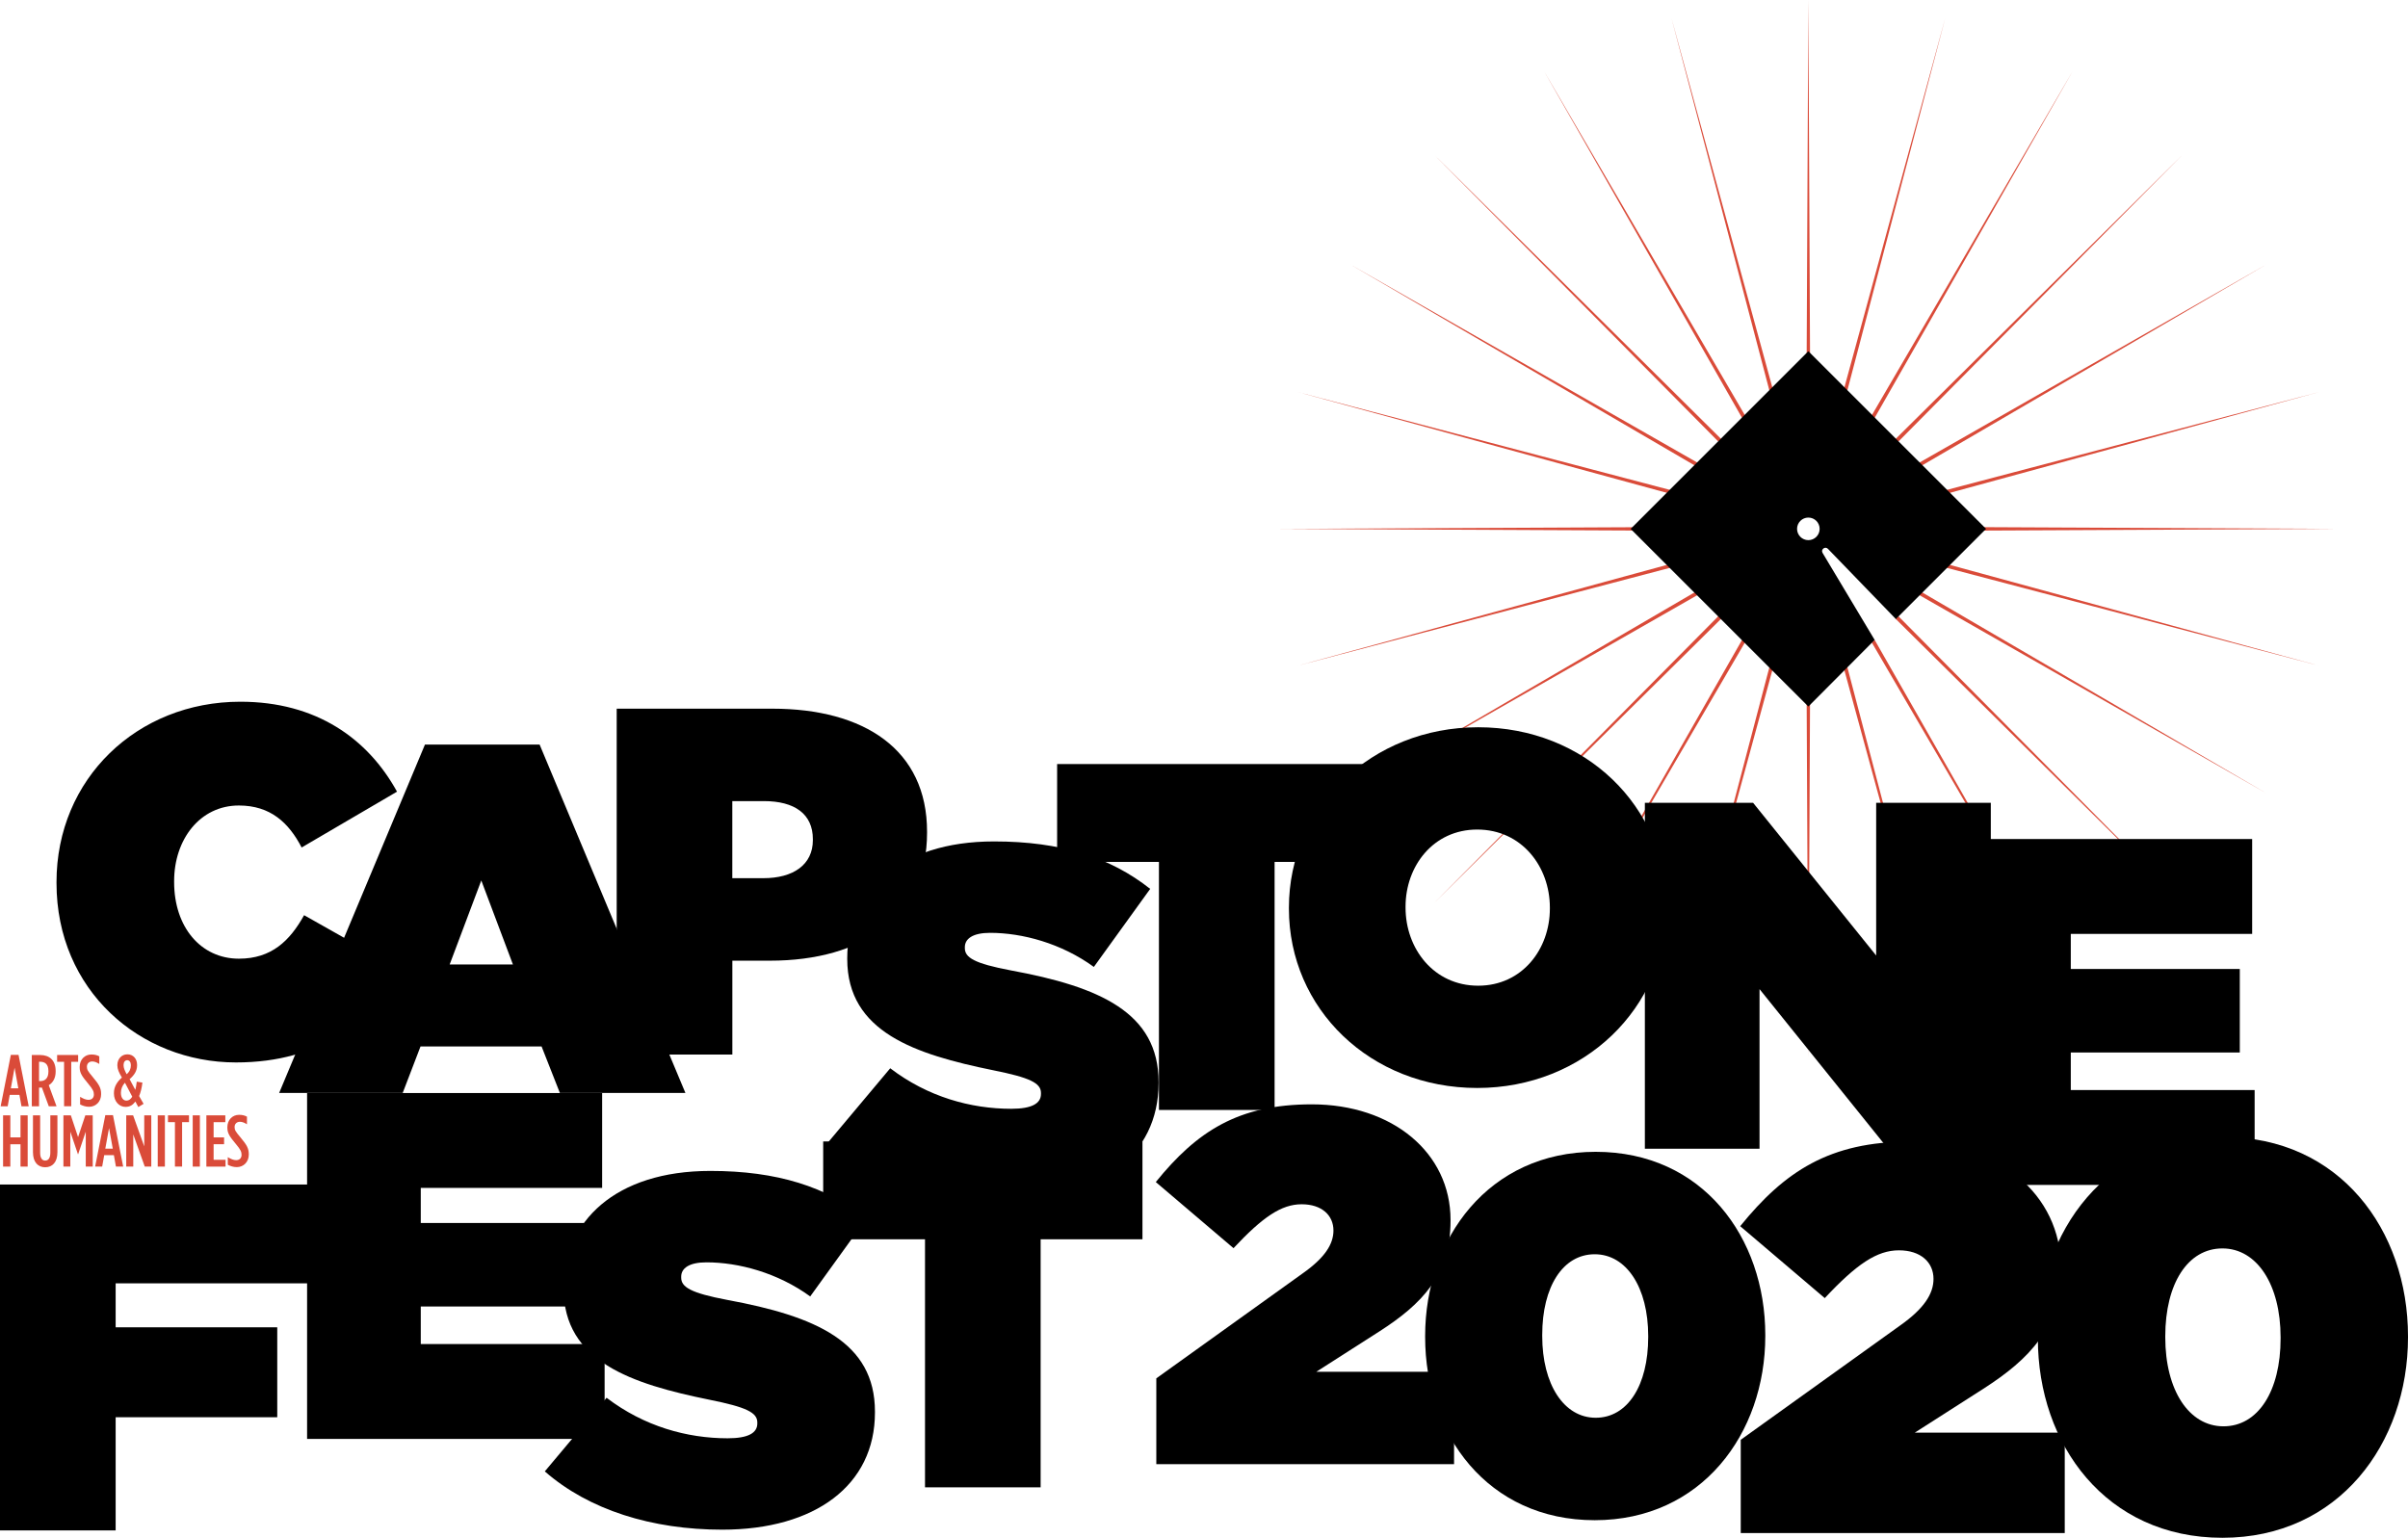
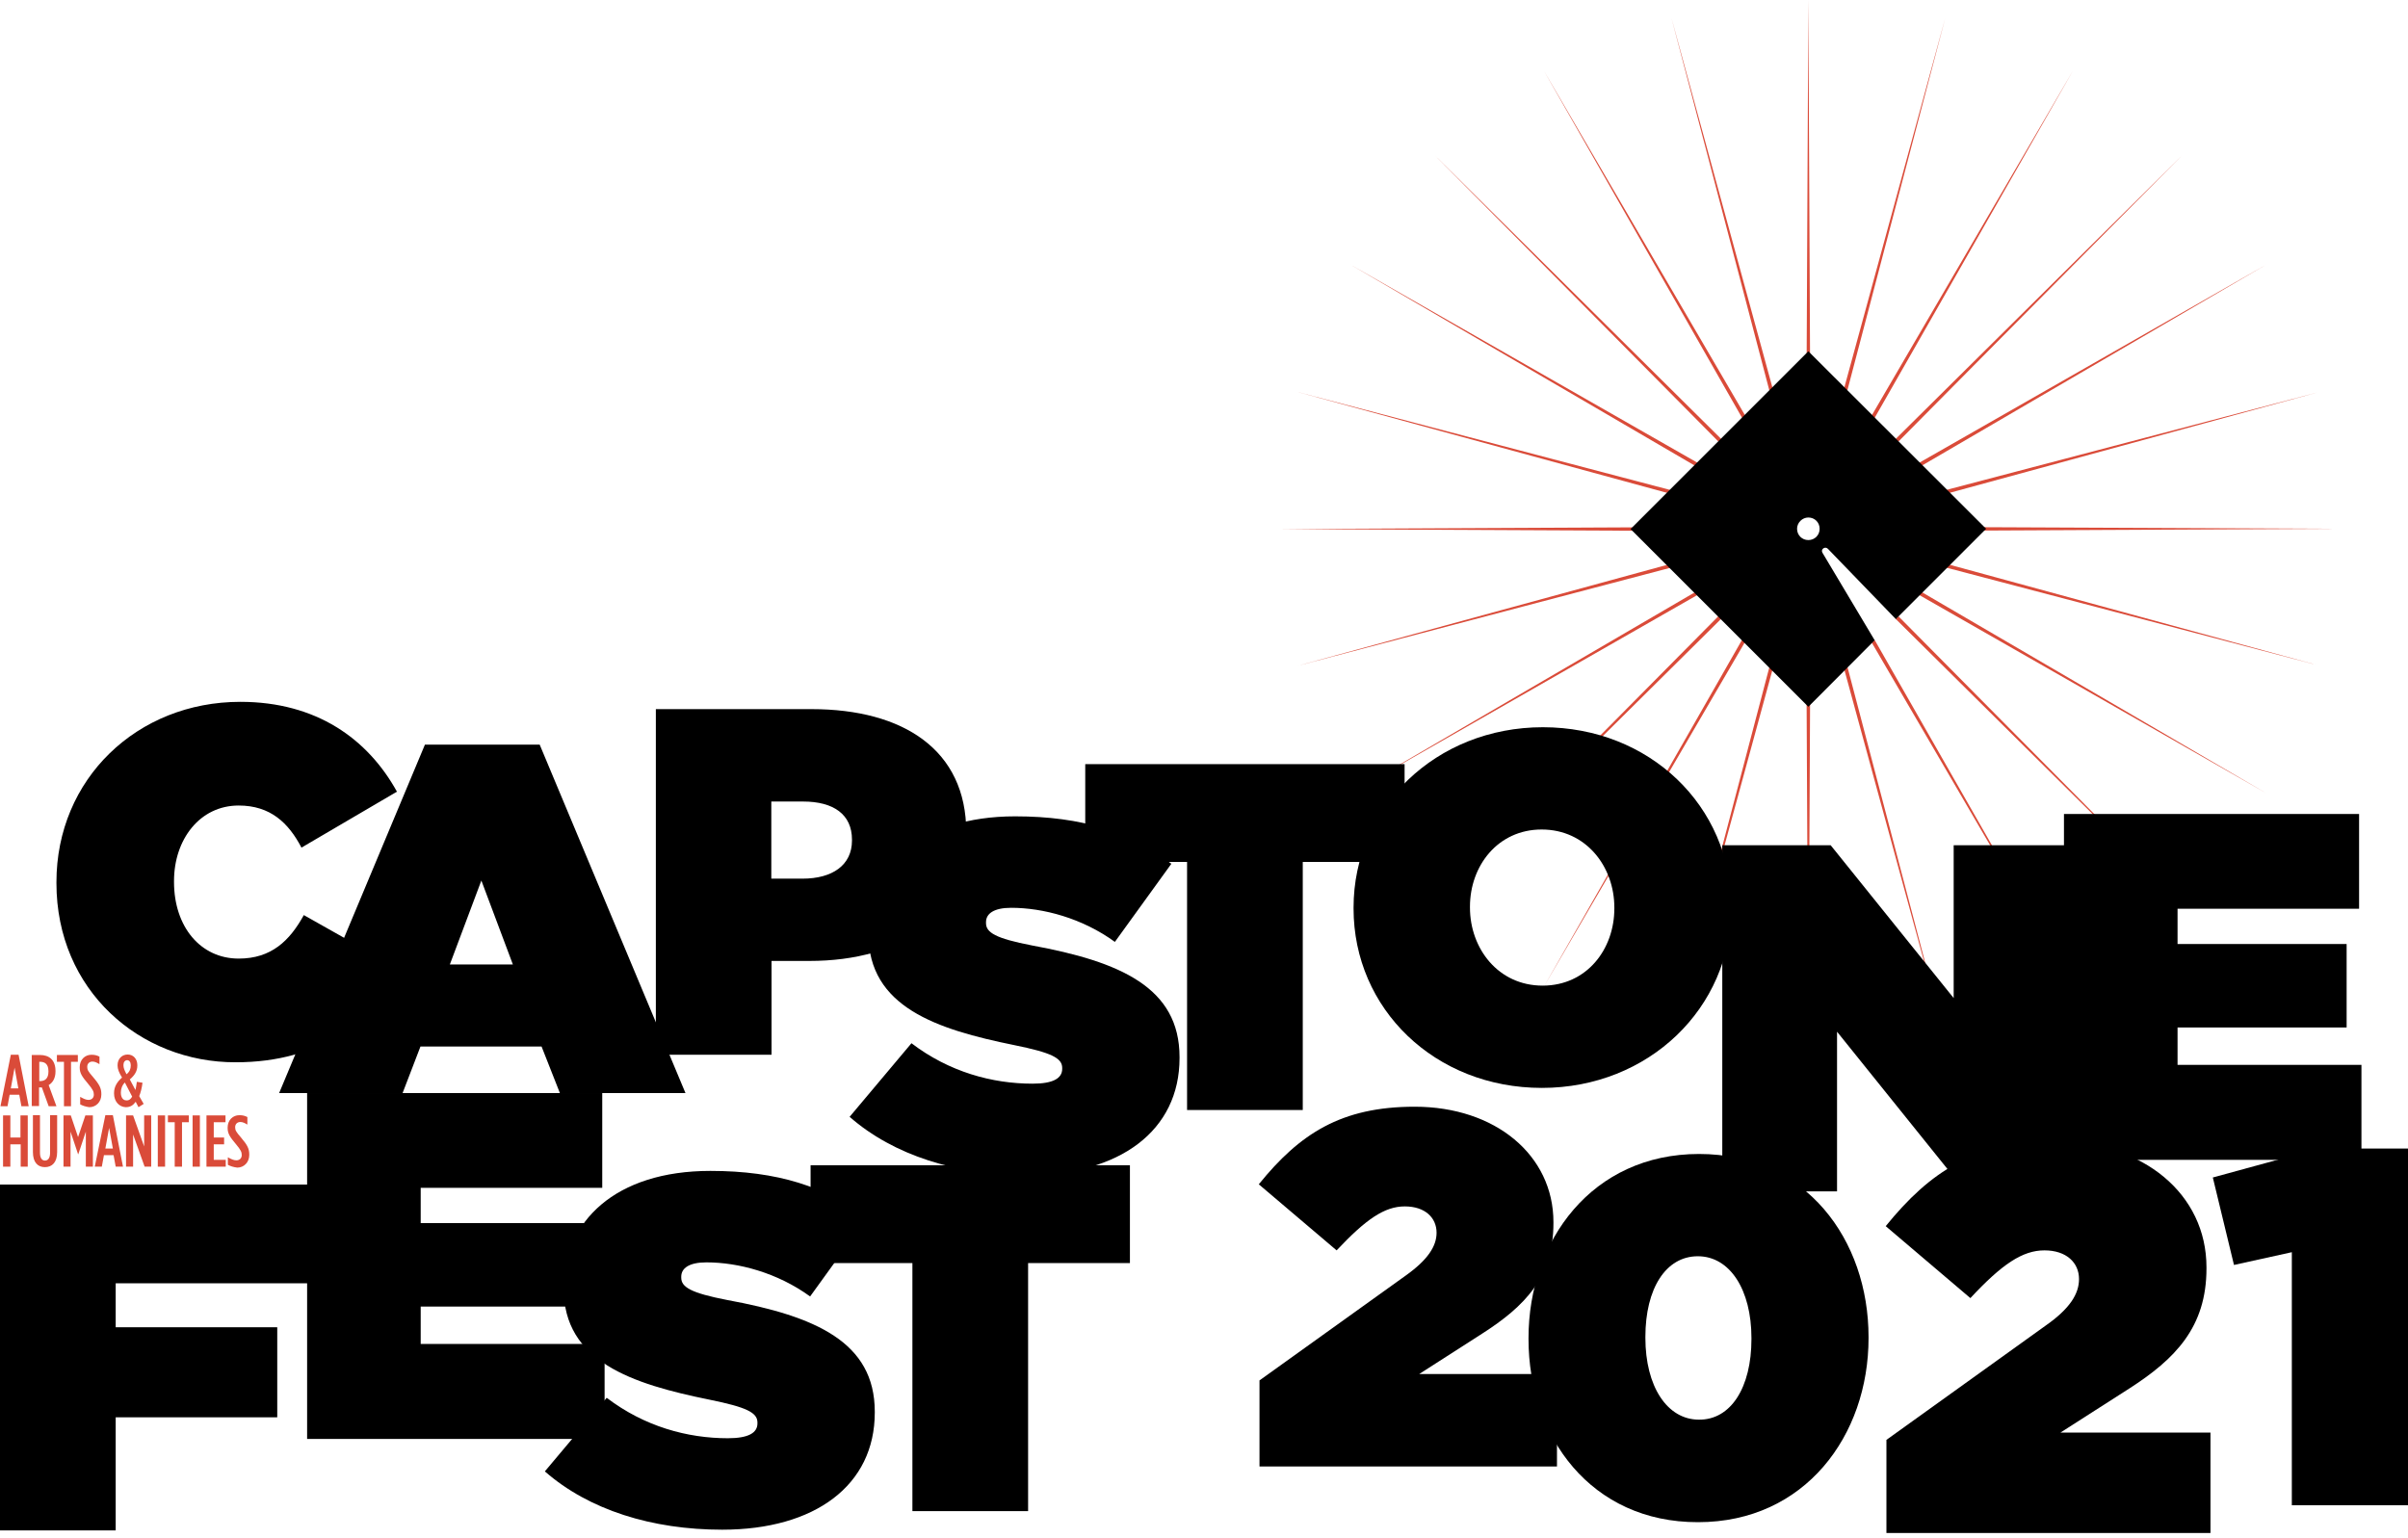
- <svg xmlns="http://www.w3.org/2000/svg" version="1.1" id="Layer_1" x="0px" y="0px" viewBox="0 0 1024 654.04" style="enable-background:new 0 0 1024 654.04;" xml:space="preserve">
+ <svg xmlns="http://www.w3.org/2000/svg" version="1.1" id="Layer_1" x="0px" y="0px" viewBox="0 0 1024 654" style="enable-background:new 0 0 1024 654;" xml:space="preserve">
  <style type="text/css">
	.st0{fill:#DA4B39;}
	.st1{enable-background:new    ;}
</style>
-   <path class="st0" d="M774.41,208.56l52.81-200.9l-54.99,201.42C772.95,208.85,773.68,208.68,774.41,208.56" />
-   <path class="st0" d="M766.27,210.89L710.78,7.66l53.52,203.58C764.95,211.08,765.61,210.96,766.27,210.89" />
-   <path class="st0" d="M762.56,211.79L656.53,30.14l104.2,182.47C761.33,212.3,761.94,212.02,762.56,211.79" />
-   <path class="st0" d="M759.06,213.59L609.95,65.88l147.49,148.89C757.96,214.35,758.5,213.96,759.06,213.59" />
-   <path class="st0" d="M755.84,216.19L574.2,112.47l180.24,105.2C754.89,217.16,755.35,216.66,755.84,216.19" />
-   <path class="st0" d="M768.3,210.91c0.56-0.35,1.13-0.67,1.7-0.95L769,0l-1,210.87C768.1,210.89,768.2,210.89,768.3,210.91" />
-   <path class="st0" d="M779.53,208.66L881.47,30.14L777.43,208.39C778.14,208.43,778.84,208.52,779.53,208.66" />
-   <path class="st0" d="M752.92,219.61l-201.19-52.89l200.05,54.62C752.14,220.75,752.52,220.17,752.92,219.61" />
-   <path class="st0" d="M789.87,220.34l196.4-53.62l-196.76,51.72C789.67,219.05,789.79,219.68,789.87,220.34" />
-   <path class="st0" d="M784.49,210.81L928.06,65.88l-145.27,143.9C783.38,210.08,783.95,210.43,784.49,210.81" />
-   <path class="st0" d="M788.17,214.98L963.8,112.47l-176.69,100.9C787.5,213.87,787.85,214.41,788.17,214.98" />
-   <path class="st0" d="M789.97,223.97c-0.05,0.66-0.13,1.3-0.25,1.93l204.22-0.97L789.97,223.97z" />
-   <path class="st0" d="M797.2,272.17c-0.35,0.4-0.78,0.74-1.29,0.98l85.56,146.59L797.2,272.17z" />
-   <path class="st0" d="M807.29,262.08c-0.35,0.41-0.79,0.75-1.31,0.99l122.07,120.92L807.29,262.08z" />
-   <path class="st0" d="M773.17,244.23l54.06,197.98l-51.09-194.36C775.16,246.64,774.17,245.43,773.17,244.23" />
-   <path class="st0" d="M792.43,238.24c3.83,2.09,8.14,3.66,10.46,7.27L963.8,337.4L791.98,237.12  C792.14,237.49,792.3,237.86,792.43,238.24" />
-   <path class="st0" d="M788,231.03l198.27,52.12l-197.48-53.92C788.56,229.85,788.29,230.45,788,231.03" />
-   <path class="st0" d="M768.03,244.96L769,449.87l0.97-205.27C769.35,244.76,768.7,244.87,768.03,244.96" />
-   <path class="st0" d="M748.71,235.55L574.2,337.4l175.23-100.06C749.14,236.77,748.9,236.18,748.71,235.55" />
-   <path class="st0" d="M750.39,223.96l-206.32,0.98l205.52,0.97C749.82,225.25,750.09,224.6,750.39,223.96" />
-   <path class="st0" d="M748.36,230.87c0.06-0.49,0.14-0.98,0.24-1.47l-196.86,53.75l196.58-51.68  C748.32,231.28,748.33,231.08,748.36,230.87" />
-   <path class="st0" d="M762.63,244.99l-51.85,197.22l53.81-197.08C763.94,245.11,763.29,245.06,762.63,244.99" />
-   <path class="st0" d="M751.98,240.6L609.95,383.99l143.55-142.2C752.96,241.43,752.46,241.03,751.98,240.6" />
-   <path class="st0" d="M757.09,243.65L656.53,419.74l102.41-175.46C758.32,244.09,757.69,243.89,757.09,243.65" />
-   <path d="M775.04,235.15c-0.86-1.46,1.08-2.95,2.27-1.74l28.91,29.88l38.36-38.36L769,149.37l-75.57,75.57L769,300.5l28.2-28.33  L775.04,235.15z M769,229.73c-2.65,0-4.8-2.15-4.8-4.8c0-2.65,2.15-4.8,4.8-4.8c2.65,0,4.8,2.15,4.8,4.8S771.65,229.73,769,229.73" />
-   <polygon points="0,503.79 132.31,503.79 132.31,545.82 49.18,545.82 49.18,564.52 117.9,564.52 117.9,602.77 49.18,602.77   49.18,650.9 0,650.9 " />
-   <polygon points="130.59,464.88 256.06,464.88 256.06,505.23 178.93,505.23 178.93,520.15 250.8,520.15 250.8,555.67 178.93,555.67   178.93,571.64 257.11,571.64 257.11,611.99 130.59,611.99 " />
-   <path d="M231.68,625.8l26.27-31.31c15.97,12.19,34.26,17.23,51.49,17.23c8.83,0,12.61-2.31,12.61-6.31v-0.42  c0-4.2-4.62-6.52-20.38-9.67c-33-6.72-62-16.18-62-47.29v-0.42c0-27.95,21.86-49.6,62.42-49.6c28.37,0,49.39,6.73,66.41,20.18  l-23.96,33.2c-13.87-10.09-30.47-14.5-44.14-14.5c-7.36,0-10.72,2.52-10.72,6.09v0.42c0,3.99,3.99,6.52,19.55,9.46  c37.62,6.94,62.84,17.86,62.84,47.5v0.42c0,30.89-25.43,49.81-64.94,49.81C277.28,650.6,250.38,642.19,231.68,625.8" />
-   <polygon points="393.36,527.08 350.06,527.08 350.06,485.47 485.83,485.47 485.83,527.08 442.53,527.08 442.53,632.58   393.36,632.58 " />
-   <path d="M24.03,375.58v-0.42c0-43.92,34.26-76.71,78.18-76.71c32.37,0,54.22,15.76,66.62,38.25l-40.56,23.75  c-5.46-10.51-13.24-17.86-26.69-17.86c-16.6,0-27.53,14.5-27.53,32.15v0.42c0,19.13,11.35,32.58,27.53,32.58  c13.87,0,21.65-7.57,27.74-18.5l40.56,22.91c-12.4,21.86-33,39.72-69.56,39.72C59.55,451.87,24.03,421.19,24.03,375.58" />
-   <path d="M180.71,316.68h48.76l62,148.16h-53.38l-7.78-19.76h-51.49l-7.57,19.76h-52.54L180.71,316.68z M218.12,410.2l-13.45-35.73  l-13.45,35.73H218.12z" />
-   <path d="M262.25,301.41h66.2c39.09,0,65.78,17.44,65.78,52.33v0.42c0,35.52-27.11,54.43-66.83,54.43h-15.97v39.93h-49.18  L262.25,301.41L262.25,301.41z M324.66,373.5c12.61,0,21.01-5.67,21.01-16.18v-0.42c0-10.72-7.78-16.18-20.81-16.18h-13.45v32.79  h13.25V373.5z" />
-   <path d="M352.3,485.66l26.27-31.31c15.97,12.19,34.26,17.23,51.49,17.23c8.83,0,12.61-2.31,12.61-6.31v-0.42  c0-4.2-4.62-6.52-20.38-9.67c-33-6.73-62-16.18-62-47.29v-0.42c0-27.95,21.86-49.6,62.42-49.6c28.37,0,49.39,6.73,66.41,20.18  l-23.96,33.2c-13.87-10.09-30.47-14.5-44.14-14.5c-7.36,0-10.72,2.52-10.72,6.09v0.42c0,3.99,3.99,6.52,19.55,9.46  c37.62,6.94,62.84,17.86,62.84,47.5v0.42c0,30.89-25.43,49.81-64.94,49.81C397.9,510.46,371,502.05,352.3,485.66" />
-   <polygon points="492.84,366.58 449.54,366.58 449.54,324.96 585.31,324.96 585.31,366.58 542.02,366.58 542.02,472.08   492.84,472.08 " />
-   <path d="M548.11,386.44v-0.42c0-42.66,35.1-76.71,80.49-76.71s80.07,33.63,80.07,76.29v0.42c0,42.66-35.1,76.71-80.49,76.71  C582.79,462.72,548.11,429.1,548.11,386.44 M659.08,386.44v-0.42c0-17.44-11.98-33.2-30.9-33.2c-18.7,0-30.47,15.55-30.47,32.78  v0.42c0,17.44,11.98,33.21,30.9,33.21C647.31,419.22,659.08,403.67,659.08,386.44" />
-   <polygon points="699.48,341.45 745.51,341.45 797.84,406.39 797.84,341.45 846.59,341.45 846.59,488.57 802.88,488.57   748.24,420.68 748.24,488.57 699.48,488.57 " />
-   <polygon points="832.26,356.85 957.73,356.85 957.73,397.2 880.6,397.2 880.6,412.12 952.47,412.12 952.47,447.64 880.6,447.64   880.6,463.61 958.78,463.61 958.78,503.96 832.26,503.96 " />
-   <path d="M491.72,586.23l62.24-44.64c9.44-6.65,13.09-12.45,13.09-18.24c0-6.44-4.93-11.16-13.52-11.16s-16.53,5.37-28.98,18.67  l-33.05-28.12c17.38-21.46,34.98-33.05,66.32-33.05c34.34,0,59.02,20.6,59.02,49.15v0.43c0,22.96-12.23,35.41-30.26,47l-26.83,17.17  h58.59v39.28H491.72V586.23z" />
-   <path d="M606.04,568.65v-0.43c0-41.42,27.04-78.34,72.54-78.34s72.11,36.49,72.11,77.91v0.43c0,41.42-27.04,78.34-72.54,78.34  C632.65,646.56,606.04,610.07,606.04,568.65 M700.9,568.65v-0.43c0-20.6-9.23-34.77-22.75-34.77s-22.32,13.74-22.32,34.34v0.43  c0,20.6,9.23,34.77,22.75,34.77C692.09,602.99,700.9,589.26,700.9,568.65" />
-   <path d="M740.25,612.36l67.73-48.58c10.27-7.24,14.24-13.55,14.24-19.85c0-7.01-5.37-12.15-14.71-12.15s-17.98,5.84-31.53,20.32  l-35.96-30.59c18.91-23.35,38.06-35.97,72.16-35.97c37.36,0,64.22,22.42,64.22,53.48v0.47c0,24.99-13.31,38.53-32.93,51.14  l-29.19,18.68h63.75v42.73H740.25V612.36z" />
-   <path d="M866.6,569.27v-0.47c0-45.07,29.43-85.23,78.93-85.23c49.51,0,78.47,39.7,78.47,84.76v0.47c0,45.07-29.43,85.24-78.93,85.24  C895.56,654.04,866.6,614.34,866.6,569.27 M969.82,569.27v-0.47c0-22.42-10.04-37.83-24.75-37.83s-24.29,14.95-24.29,37.36v0.47  c0,22.42,10.04,37.83,24.75,37.83C960.24,606.63,969.82,591.68,969.82,569.27" />
+   <path class="st0" d="M774.4,208.6L827.2,7.7l-55,201.4C773,208.9,773.7,208.7,774.4,208.6" />
+   <path class="st0" d="M766.3,210.9L710.8,7.7l53.5,203.6C765,211.1,765.6,211,766.3,210.9" />
+   <path class="st0" d="M762.6,211.8l-106-181.6l104.2,182.5C761.3,212.3,761.9,212,762.6,211.8" />
+   <path class="st0" d="M759.1,213.6L610,65.9l147.5,148.9C758,214.4,758.5,214,759.1,213.6" />
+   <path class="st0" d="M755.8,216.2L574.2,112.5l180.2,105.2C754.9,217.2,755.3,216.7,755.8,216.2" />
+   <path class="st0" d="M768.3,210.9c0.6-0.4,1.1-0.7,1.7-0.9L769,0l-1,210.9C768.1,210.9,768.2,210.9,768.3,210.9" />
+   <path class="st0" d="M779.5,208.7L881.5,30.1l-104,178.2C778.1,208.4,778.8,208.5,779.5,208.7" />
+   <path class="st0" d="M752.9,219.6l-201.2-52.9l200,54.6C752.1,220.8,752.5,220.2,752.9,219.6" />
+   <path class="st0" d="M789.9,220.3l196.4-53.6l-196.8,51.7C789.7,219.1,789.8,219.7,789.9,220.3" />
+   <path class="st0" d="M784.5,210.8L928.1,65.9L782.8,209.8C783.4,210.1,784,210.4,784.5,210.8" />
+   <path class="st0" d="M788.2,215l175.6-102.5L787.1,213.4C787.5,213.9,787.8,214.4,788.2,215" />
+   <path class="st0" d="M790,224c0,0.7-0.1,1.3-0.2,1.9l204.2-1L790,224z" />
+   <path class="st0" d="M797.2,272.2c-0.3,0.4-0.8,0.7-1.3,1l85.6,146.6L797.2,272.2z" />
+   <path class="st0" d="M807.3,262.1c-0.3,0.4-0.8,0.8-1.3,1L928,384L807.3,262.1z" />
+   <path class="st0" d="M773.2,244.2l54.1,198l-51.1-194.4C775.2,246.6,774.2,245.4,773.2,244.2" />
+   <path class="st0" d="M792.4,238.2c3.8,2.1,8.1,3.7,10.5,7.3l160.9,91.9L792,237.1C792.1,237.5,792.3,237.9,792.4,238.2" />
+   <path class="st0" d="M788,231l198.3,52.1l-197.5-53.9C788.6,229.9,788.3,230.4,788,231" />
+   <path class="st0" d="M768,245l1,204.9l1-205.3C769.3,244.8,768.7,244.9,768,245" />
+   <path class="st0" d="M748.7,235.6L574.2,337.4l175.2-100.1C749.1,236.8,748.9,236.2,748.7,235.6" />
+   <path class="st0" d="M750.4,224l-206.3,1l205.5,1C749.8,225.2,750.1,224.6,750.4,224" />
+   <path class="st0" d="M748.4,230.9c0.1-0.5,0.1-1,0.2-1.5l-196.9,53.8l196.6-51.7C748.3,231.3,748.3,231.1,748.4,230.9" />
+   <path class="st0" d="M762.6,245l-51.8,197.2l53.8-197.1C763.9,245.1,763.3,245.1,762.6,245" />
+   <path class="st0" d="M752,240.6L610,384l143.5-142.2C753,241.4,752.5,241,752,240.6" />
+   <path class="st0" d="M757.1,243.6L656.5,419.7l102.4-175.5C758.3,244.1,757.7,243.9,757.1,243.6" />
+   <path d="M775,235.1c-0.9-1.5,1.1-2.9,2.3-1.7l28.9,29.9l38.4-38.4L769,149.4l-75.6,75.6l75.6,75.6l28.2-28.3L775,235.1z M769,229.7  c-2.7,0-4.8-2.1-4.8-4.8c0-2.6,2.2-4.8,4.8-4.8c2.7,0,4.8,2.1,4.8,4.8S771.7,229.7,769,229.7" />
+   <polygon points="0,503.8 132.3,503.8 132.3,545.8 49.2,545.8 49.2,564.5 117.9,564.5 117.9,602.8 49.2,602.8 49.2,650.9 0,650.9 " />
+   <polygon points="130.6,464.9 256.1,464.9 256.1,505.2 178.9,505.2 178.9,520.2 250.8,520.2 250.8,555.7 178.9,555.7 178.9,571.6   257.1,571.6 257.1,612 130.6,612 " />
+   <path d="M231.7,625.8l26.3-31.3c16,12.2,34.3,17.2,51.5,17.2c8.8,0,12.6-2.3,12.6-6.3V605c0-4.2-4.6-6.5-20.4-9.7  c-33-6.7-62-16.2-62-47.3v-0.4c0-28,21.9-49.6,62.4-49.6c28.4,0,49.4,6.7,66.4,20.2l-24,33.2c-13.9-10.1-30.5-14.5-44.1-14.5  c-7.4,0-10.7,2.5-10.7,6.1v0.4c0,4,4,6.5,19.5,9.5c37.6,6.9,62.8,17.9,62.8,47.5v0.4c0,30.9-25.4,49.8-64.9,49.8  C277.3,650.6,250.4,642.2,231.7,625.8" />
+   <polygon points="388,537.2 344.7,537.2 344.7,495.6 480.5,495.6 480.5,537.2 437.2,537.2 437.2,642.7 388,642.7 " />
+   <path d="M24,375.6v-0.4c0-43.9,34.3-76.7,78.2-76.7c32.4,0,54.2,15.8,66.6,38.2l-40.6,23.8c-5.5-10.5-13.2-17.9-26.7-17.9  c-16.6,0-27.5,14.5-27.5,32.1v0.4c0,19.1,11.3,32.6,27.5,32.6c13.9,0,21.7-7.6,27.7-18.5l40.6,22.9c-12.4,21.9-33,39.7-69.6,39.7  C59.5,451.9,24,421.2,24,375.6" />
+   <path d="M180.7,316.7h48.8l62,148.2h-53.4l-7.8-19.8h-51.5l-7.6,19.8h-52.5L180.7,316.7z M218.1,410.2l-13.4-35.7l-13.4,35.7H218.1z  " />
+   <path d="M278.9,301.6h66.2c39.1,0,65.8,17.4,65.8,52.3v0.4c0,35.5-27.1,54.4-66.8,54.4h-16v39.9h-49.2L278.9,301.6L278.9,301.6z   M341.3,373.7c12.6,0,21-5.7,21-16.2v-0.4c0-10.7-7.8-16.2-20.8-16.2h-13.5v32.8L341.3,373.7L341.3,373.7z" />
+   <path d="M361.3,475l26.3-31.3c16,12.2,34.3,17.2,51.5,17.2c8.8,0,12.6-2.3,12.6-6.3v-0.4c0-4.2-4.6-6.5-20.4-9.7  c-33-6.7-62-16.2-62-47.3v-0.4c0-28,21.9-49.6,62.4-49.6c28.4,0,49.4,6.7,66.4,20.2l-24,33.2c-13.9-10.1-30.5-14.5-44.1-14.5  c-7.4,0-10.7,2.5-10.7,6.1v0.4c0,4,4,6.5,19.5,9.5c37.6,6.9,62.8,17.9,62.8,47.5v0.4c0,30.9-25.4,49.8-64.9,49.8  C406.9,499.8,380,491.4,361.3,475" />
+   <polygon points="504.8,366.6 461.5,366.6 461.5,325 597.3,325 597.3,366.6 554,366.6 554,472.1 504.8,472.1 " />
+   <path d="M575.6,386.4V386c0-42.7,35.1-76.7,80.5-76.7s80.1,33.6,80.1,76.3v0.4c0,42.7-35.1,76.7-80.5,76.7  C610.2,462.7,575.6,429.1,575.6,386.4 M686.5,386.4V386c0-17.4-12-33.2-30.9-33.2c-18.7,0-30.5,15.5-30.5,32.8v0.4  c0,17.4,12,33.2,30.9,33.2C674.8,419.2,686.5,403.7,686.5,386.4" />
+   <polygon points="732.4,359.5 778.5,359.5 830.8,424.5 830.8,359.5 879.5,359.5 879.5,506.7 835.8,506.7 781.2,438.8 781.2,506.7   732.4,506.7 " />
+   <polygon points="877.7,346.2 1003.2,346.2 1003.2,386.5 926,386.5 926,401.5 997.9,401.5 997.9,437 926,437 926,452.9 1004.2,452.9   1004.2,493.3 877.7,493.3 " />
+   <path d="M535.6,587.1l62.2-44.6c9.4-6.7,13.1-12.5,13.1-18.2c0-6.4-4.9-11.2-13.5-11.2c-8.6,0-16.5,5.4-29,18.7l-33.1-28.1  c17.4-21.5,35-33,66.3-33c34.3,0,59,20.6,59,49.1v0.4c0,23-12.2,35.4-30.3,47l-26.8,17.2h58.6v39.3H535.6V587.1z" />
+   <path d="M650,569.5v-0.4c0-41.4,27-78.3,72.5-78.3s72.1,36.5,72.1,77.9v0.4c0,41.4-27,78.3-72.5,78.3C676.6,647.5,650,611,650,569.5   M744.8,569.5v-0.4c0-20.6-9.2-34.8-22.8-34.8s-22.3,13.7-22.3,34.3v0.4c0,20.6,9.2,34.8,22.8,34.8  C736,603.9,744.8,590.2,744.8,569.5" />
+   <path d="M802.2,612.4l67.7-48.6c10.3-7.2,14.2-13.5,14.2-19.8c0-7-5.4-12.2-14.7-12.2s-18,5.8-31.5,20.3l-36-30.6  c18.9-23.3,38.1-36,72.2-36c37.4,0,64.2,22.4,64.2,53.5v0.5c0,25-13.3,38.5-32.9,51.1l-29.2,18.7H940v42.7H802.2V612.4z" />
  <g class="st1">
-     <path class="st0" d="M4.61,448.65h3.27l4.33,21.86H9.13l-0.87-4.86H4.14l-0.87,4.86H0.28L4.61,448.65z M7.79,462.88l-1.59-8.75   l-1.59,8.75H7.79z" />
+     <path class="st0" d="M4.6,448.6h3.3l4.3,21.9H9.1l-0.9-4.9H4.1l-0.9,4.9h-3L4.6,448.6z M7.8,462.9l-1.6-8.8l-1.6,8.8H7.8z" />
  </g>
  <g class="st1">
-     <path class="st0" d="M13.52,448.71h3.55c3.86,0,6.6,2.15,6.6,6.79v0.22c0,2.9-1.21,4.8-2.93,5.82l3.3,8.97h-3.3l-2.93-7.97   c-0.12,0-0.28,0.03-0.41,0.03H16.6v7.94h-3.08V448.71z M17.13,459.8c2.06,0,3.46-1.25,3.46-4.05v-0.19c0-2.99-1.49-3.99-3.55-3.99   H16.6v8.22H17.13z" />
+     <path class="st0" d="M13.5,448.7h3.5c3.9,0,6.6,2.1,6.6,6.8v0.2c0,2.9-1.2,4.8-2.9,5.8l3.3,9h-3.3l-2.9-8c-0.1,0-0.3,0-0.4,0h-0.8   v7.9h-3.1V448.7z M17.1,459.8c2.1,0,3.5-1.2,3.5-4v-0.2c0-3-1.5-4-3.5-4h-0.4v8.2L17.1,459.8L17.1,459.8z" />
  </g>
  <g class="st1">
-     <path class="st0" d="M27.25,451.6h-2.96v-2.9h8.94v2.9H30.3v18.9h-3.05V451.6z" />
+     <path class="st0" d="M27.2,451.6h-3v-2.9h8.9v2.9h-2.9v18.9h-3V451.6z" />
  </g>
  <g class="st1">
-     <path class="st0" d="M34.07,469.73v-3.24c1.37,0.84,2.49,1.28,3.55,1.28c1.31,0,2.3-0.75,2.3-2.24v-0.06c0-1.25-0.4-2.15-2.4-4.55   c-2.68-3.21-3.64-4.58-3.64-7.04v-0.06c0-3.21,2.18-5.33,4.98-5.33c1.46,0,2.4,0.28,3.36,0.78v3.24c-1.18-0.72-2.02-1.06-3.02-1.06   c-1.25,0-2.24,0.84-2.24,2.21v0.06c0,1.21,0.4,1.87,2.4,4.24c2.9,3.43,3.64,4.89,3.64,7.35v0.06c0,3.21-2.27,5.36-5.11,5.36   C36.47,470.73,35.22,470.32,34.07,469.73z" />
+     <path class="st0" d="M34.1,469.7v-3.2c1.4,0.8,2.5,1.3,3.5,1.3c1.3,0,2.3-0.8,2.3-2.2v-0.1c0-1.2-0.4-2.1-2.4-4.5   c-2.7-3.2-3.6-4.6-3.6-7v-0.1c0-3.2,2.2-5.3,5-5.3c1.5,0,2.4,0.3,3.4,0.8v3.2c-1.2-0.7-2-1.1-3-1.1c-1.2,0-2.2,0.8-2.2,2.2v0.1   c0,1.2,0.4,1.9,2.4,4.2c2.9,3.4,3.6,4.9,3.6,7.4v0.1c0,3.2-2.3,5.4-5.1,5.4C36.5,470.7,35.2,470.3,34.1,469.7z" />
  </g>
  <g class="st1">
-     <path class="st0" d="M48.45,465.09v-0.19c0-2.58,1.21-4.7,3.39-6.6c-1.28-2.15-1.93-3.61-1.93-5.14v-0.19   c0-2.46,1.68-4.55,4.27-4.55c2.52,0,4.11,1.96,4.11,4.45v0.22c0,2.4-1.18,4.17-3.18,5.89l2.43,4.55c0.25-0.93,0.44-2.02,0.62-3.49   l2.4,0.4c-0.28,2.4-0.78,4.24-1.4,5.73l1.9,3.3l-2.24,1.37l-1.25-2.34c-1.03,1.37-2.21,2.27-4.17,2.27   C50.63,470.79,48.45,468.39,48.45,465.09z M56.24,466.43l-3.11-5.95c-1.15,1.25-1.71,2.8-1.71,4.2v0.22c0,1.87,0.93,3.21,2.34,3.21   C54.83,468.11,55.58,467.49,56.24,466.43z M55.64,453.16v-0.19c0-1.18-0.59-2.06-1.53-2.06c-0.97,0-1.56,0.87-1.56,1.99v0.22   c0,1,0.41,2.06,1.31,3.77C55.15,455.78,55.64,454.5,55.64,453.16z" />
+     <path class="st0" d="M48.5,465.1v-0.2c0-2.6,1.2-4.7,3.4-6.6c-1.3-2.1-1.9-3.6-1.9-5.1V453c0-2.5,1.7-4.5,4.3-4.5   c2.5,0,4.1,2,4.1,4.5v0.2c0,2.4-1.2,4.2-3.2,5.9l2.4,4.5c0.2-0.9,0.4-2,0.6-3.5l2.4,0.4c-0.3,2.4-0.8,4.2-1.4,5.7l1.9,3.3l-2.2,1.4   l-1.2-2.3c-1,1.4-2.2,2.3-4.2,2.3C50.6,470.8,48.5,468.4,48.5,465.1z M56.2,466.4l-3.1-6c-1.2,1.2-1.7,2.8-1.7,4.2v0.2   c0,1.9,0.9,3.2,2.3,3.2C54.8,468.1,55.6,467.5,56.2,466.4z M55.6,453.2V453c0-1.2-0.6-2.1-1.5-2.1c-1,0-1.6,0.9-1.6,2v0.2   c0,1,0.4,2.1,1.3,3.8C55.2,455.8,55.6,454.5,55.6,453.2z" />
  </g>
  <g class="st1">
-     <path class="st0" d="M1.31,474.37h3.08v9.37h4.33v-9.37h3.05v21.8H8.72v-9.5H4.39v9.5H1.31V474.37z" />
+     <path class="st0" d="M1.3,474.4h3.1v9.4h4.3v-9.4h3.1v21.8h-3v-9.5H4.4v9.5H1.3V474.4z" />
  </g>
  <g class="st1">
-     <path class="st0" d="M14.02,490.03v-15.67h3.05v15.95c0,2.27,0.87,3.3,2.15,3.3c1.31,0,2.18-1.03,2.18-3.3v-15.95h3.02v15.67   c0,4.3-2.15,6.42-5.2,6.42C16.17,496.45,14.02,494.33,14.02,490.03z" />
-     <path class="st0" d="M26.97,474.37h3.15l3.08,9.25l3.08-9.25h3.15v21.8h-2.96v-14.86l-3.24,9.59h-0.09l-3.24-9.59v14.86h-2.93   V474.37z" />
+     <path class="st0" d="M14,490v-15.7h3v16c0,2.3,0.9,3.3,2.1,3.3c1.3,0,2.2-1,2.2-3.3v-16h3V490c0,4.3-2.1,6.4-5.2,6.4   S14,494.3,14,490z" />
+     <path class="st0" d="M27,474.4h3.1l3.1,9.2l3.1-9.2h3.2v21.8h-3v-14.9l-3.2,9.6h-0.1l-3.2-9.6v14.9H27V474.4z" />
  </g>
  <g class="st1">
-     <path class="st0" d="M44.78,474.3h3.27l4.33,21.86H49.3l-0.87-4.86h-4.11l-0.87,4.86h-2.99L44.78,474.3z M47.96,488.54l-1.59-8.75   l-1.59,8.75H47.96z" />
+     <path class="st0" d="M44.8,474.3H48l4.3,21.9h-3.1l-0.9-4.9h-4.1l-0.9,4.9h-3L44.8,474.3z M48,488.5l-1.6-8.8l-1.6,8.8H48z" />
  </g>
  <g class="st1">
-     <path class="st0" d="M53.68,474.37h2.93l4.73,13.2v-13.2h2.99v21.8h-2.77l-4.89-13.7v13.7h-2.99V474.37z" />
-     <path class="st0" d="M67.07,474.37h3.05v21.8h-3.05V474.37z" />
+     <path class="st0" d="M53.7,474.4h2.9l4.7,13.2v-13.2h3v21.8h-2.8l-4.9-13.7v13.7h-3V474.4z" />
+     <path class="st0" d="M67.1,474.4h3.1v21.8h-3.1V474.4z" />
  </g>
  <g class="st1">
-     <path class="st0" d="M74.39,477.26h-2.96v-2.9h8.94v2.9h-2.93v18.9h-3.05V477.26z" />
+     <path class="st0" d="M74.4,477.3h-3v-2.9h8.9v2.9h-2.9v18.9h-3.1V477.3z" />
  </g>
  <g class="st1">
-     <path class="st0" d="M81.95,474.37h3.05v21.8h-3.05V474.37z" />
-     <path class="st0" d="M87.75,474.37h8.07v2.9h-4.98v6.48h4.45v2.9h-4.45v6.63h5.08v2.9h-8.16V474.37z" />
+     <path class="st0" d="M81.9,474.4H85v21.8h-3.1V474.4z" />
+     <path class="st0" d="M87.8,474.4h8.1v2.9h-5v6.5h4.4v2.9h-4.4v6.6h5.1v2.9h-8.2L87.8,474.4L87.8,474.4z" />
  </g>
  <g class="st1">
-     <path class="st0" d="M96.87,495.39v-3.24c1.37,0.84,2.49,1.28,3.55,1.28c1.31,0,2.3-0.75,2.3-2.24v-0.06c0-1.25-0.4-2.15-2.4-4.55   c-2.68-3.21-3.64-4.58-3.64-7.04v-0.06c0-3.21,2.18-5.33,4.98-5.33c1.46,0,2.4,0.28,3.36,0.78v3.24c-1.18-0.72-2.02-1.06-3.02-1.06   c-1.25,0-2.24,0.84-2.24,2.21v0.06c0,1.21,0.4,1.87,2.4,4.24c2.9,3.43,3.64,4.89,3.64,7.35v0.06c0,3.21-2.27,5.36-5.11,5.36   C99.27,496.38,98.02,495.98,96.87,495.39z" />
+     <path class="st0" d="M96.9,495.4v-3.2c1.4,0.8,2.5,1.3,3.6,1.3c1.3,0,2.3-0.8,2.3-2.2v-0.1c0-1.2-0.4-2.1-2.4-4.5   c-2.7-3.2-3.6-4.6-3.6-7v-0.1c0-3.2,2.2-5.3,5-5.3c1.5,0,2.4,0.3,3.4,0.8v3.2c-1.2-0.7-2-1.1-3-1.1c-1.2,0-2.2,0.8-2.2,2.2v0.1   c0,1.2,0.4,1.9,2.4,4.2c2.9,3.4,3.6,4.9,3.6,7.4v0.1c0,3.2-2.3,5.4-5.1,5.4C99.3,496.4,98,496,96.9,495.4z" />
+   </g>
+   <g>
+     <path d="M974.5,532.6L950,538l-9-37.2l45-12.3h38.1v151.7h-49.5V532.6z" />
  </g>
</svg>
